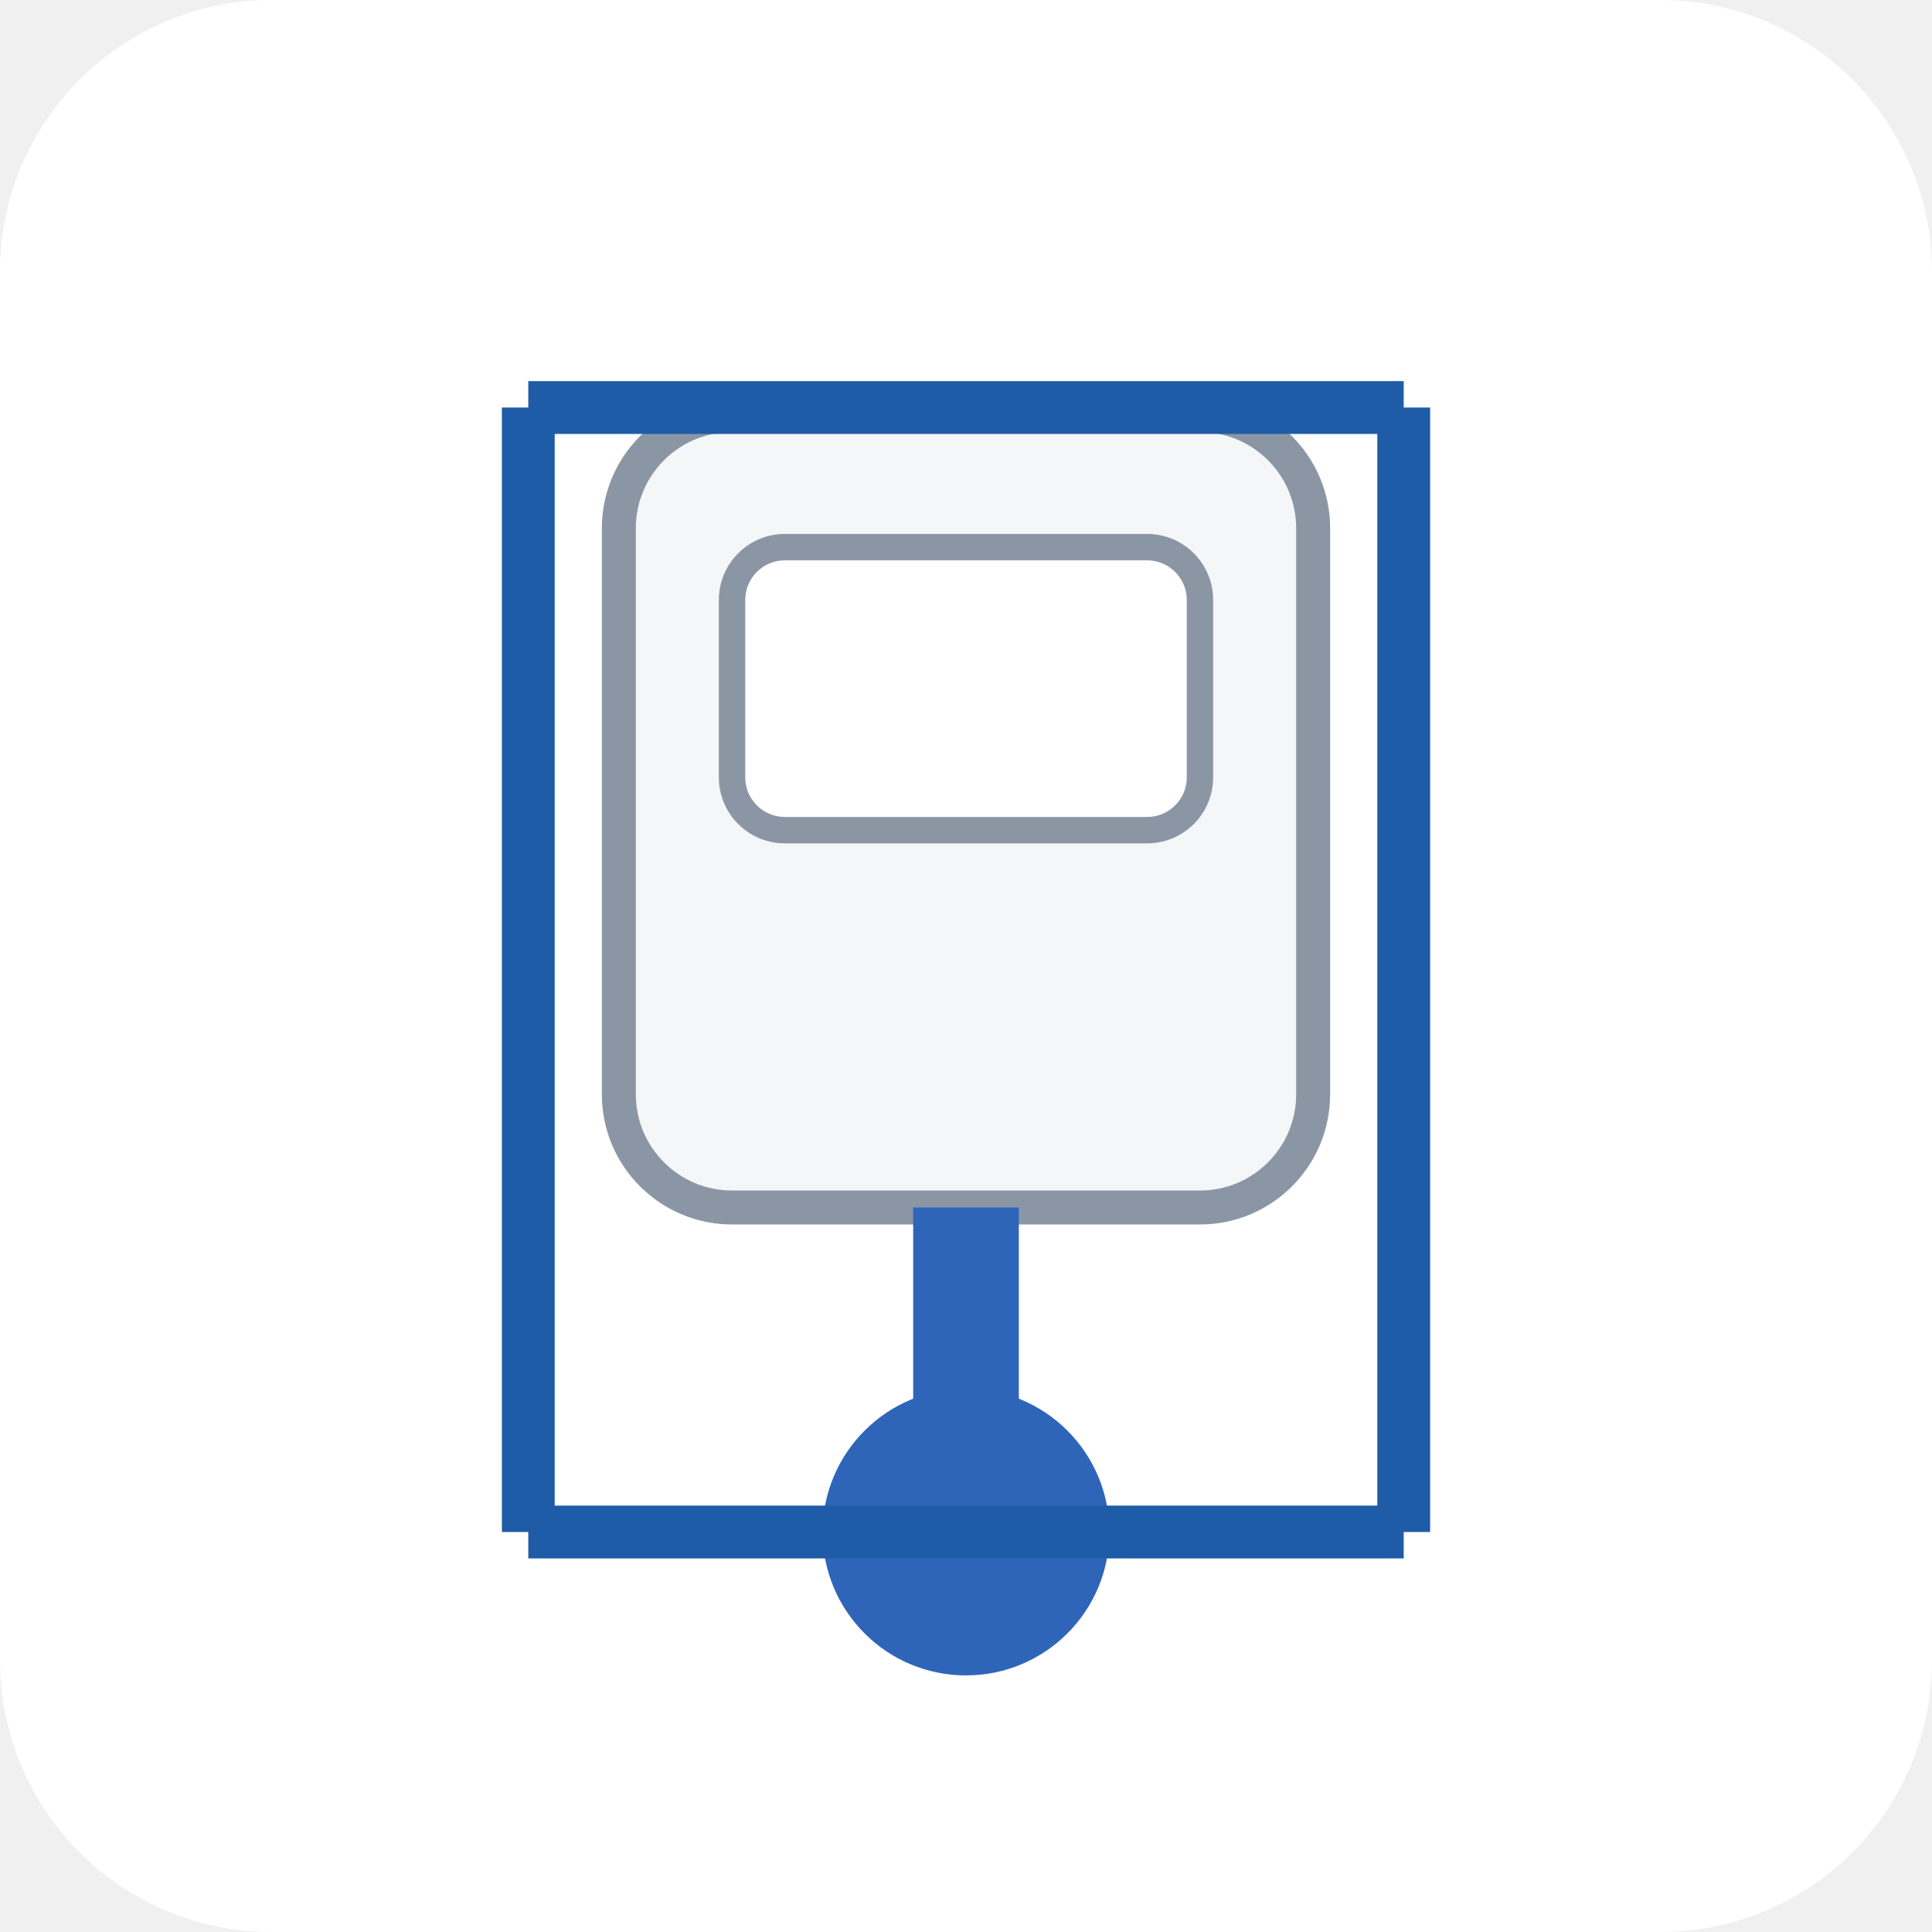
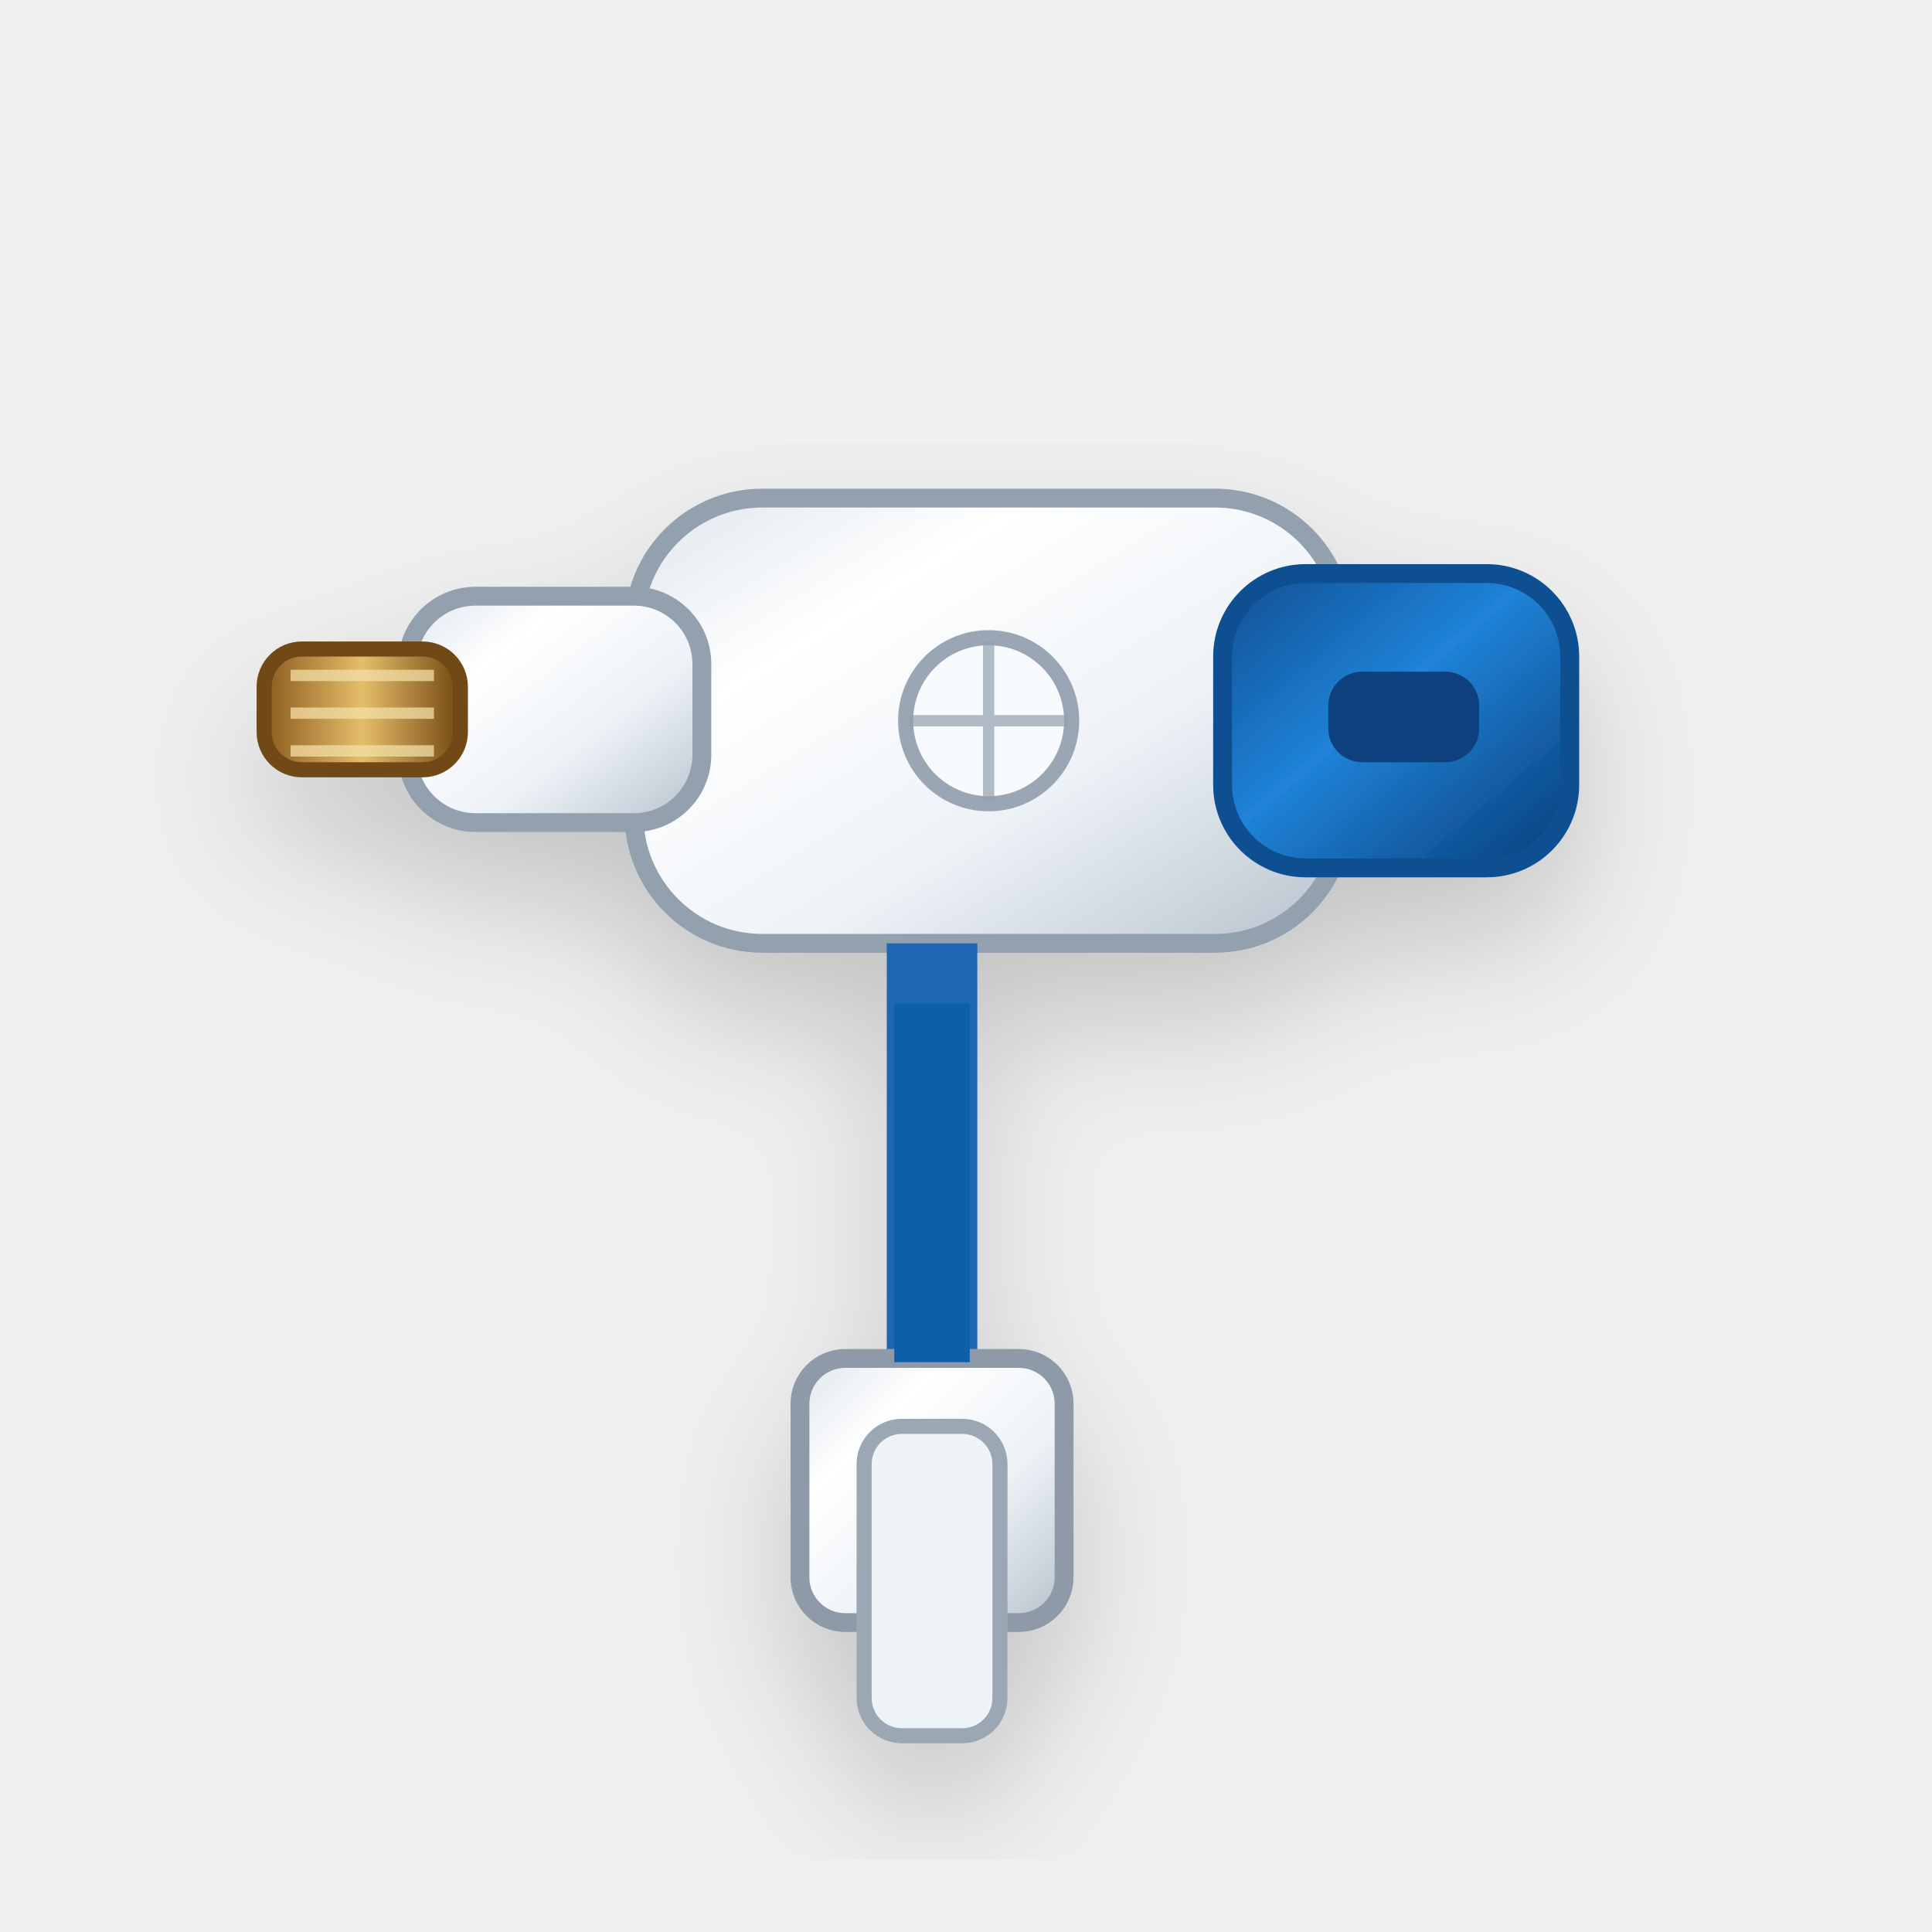
<svg xmlns="http://www.w3.org/2000/svg" viewBox="0 0 512 512">
-   <rect width="512" height="512" rx="72" fill="#fff" />
-   <g transform="translate(116 90)">
-     <rect x="48" y="20" width="184" height="210" rx="30" fill="#f4f6f8" stroke="#8b96a5" stroke-width="9" />
-     <rect x="78" y="55" width="124" height="75" rx="14" fill="#fff" stroke="#8b96a5" stroke-width="7" />
-     <path d="M140 230v70" stroke="#2f65b8" stroke-width="28" />
-     <circle cx="140" cy="316" r="38" fill="#2f65b8" />
-     <path d="M24 18v298M256 18v298M24 18h232M24 316h232" stroke="#1f5ca8" stroke-width="14" />
+   <defs>
+     <linearGradient id="white" x1="0" y1="0" x2="1" y2="1">
+       <stop stop-color="#dfe6ee" />
+       <stop offset=".28" stop-color="#fff" />
+       <stop offset=".62" stop-color="#edf2f7" />
+       <stop offset="1" stop-color="#b7c1cc" />
+     </linearGradient>
+     <linearGradient id="blue" x1="0" y1="0" x2="1" y2="1">
+       <stop stop-color="#0e4e91" />
+       <stop offset=".45" stop-color="#2083d8" />
+       <stop offset="1" stop-color="#073d78" />
+     </linearGradient>
+     <linearGradient id="brass" x1="0" x2="1">
+       <stop stop-color="#8a5a1c" />
+       <stop offset=".5" stop-color="#e5be6b" />
+       <stop offset="1" stop-color="#744812" />
+     </linearGradient>
+     <filter id="sh">
+       <feDropShadow dx="0" dy="18" stdDeviation="18" flood-color="#000" flood-opacity=".18" />
+     </filter>
+   </defs>
+   <g filter="url(#sh)" transform="translate(42 46)">
+     <rect x="126" y="86" width="188" height="118" rx="34" fill="url(#white)" stroke="#93a0ae" stroke-width="5" />
+     <rect x="282" y="106" width="92" height="78" rx="22" fill="url(#blue)" stroke="#0b4f90" stroke-width="5" />
+     <rect x="66" y="112" width="78" height="60" rx="18" fill="url(#white)" stroke="#93a0ae" stroke-width="5" />
+     <rect x="28" y="126" width="52" height="32" rx="10" fill="url(#brass)" stroke="#704818" stroke-width="4" />
+     <path d="M35 133h38M35 143h38M35 153h38" stroke="#f4dea6" stroke-width="3" opacity=".75" />
+     <path d="M205 204v136" stroke="#1a66b3" stroke-width="24" />
+     <rect x="170" y="314" width="70" height="70" rx="12" fill="url(#white)" stroke="#8e9aa8" stroke-width="5" />
+     <rect x="187" y="332" width="36" height="82" rx="10" fill="#eef3f8" stroke="#9ba7b3" stroke-width="4" />
+     <path d="M195 220h20v95h-20z" fill="#0c5ea8" />
+     <rect x="310" y="132" width="40" height="24" rx="9" fill="#0a417d" />
+     <circle cx="220" cy="145" r="22" fill="#f8fbfe" stroke="#9aa6b3" stroke-width="4" />
+     <path d="M220 124v42M199 145h42" stroke="#91a0ad" stroke-width="3" opacity=".7" />
  </g>
</svg>
